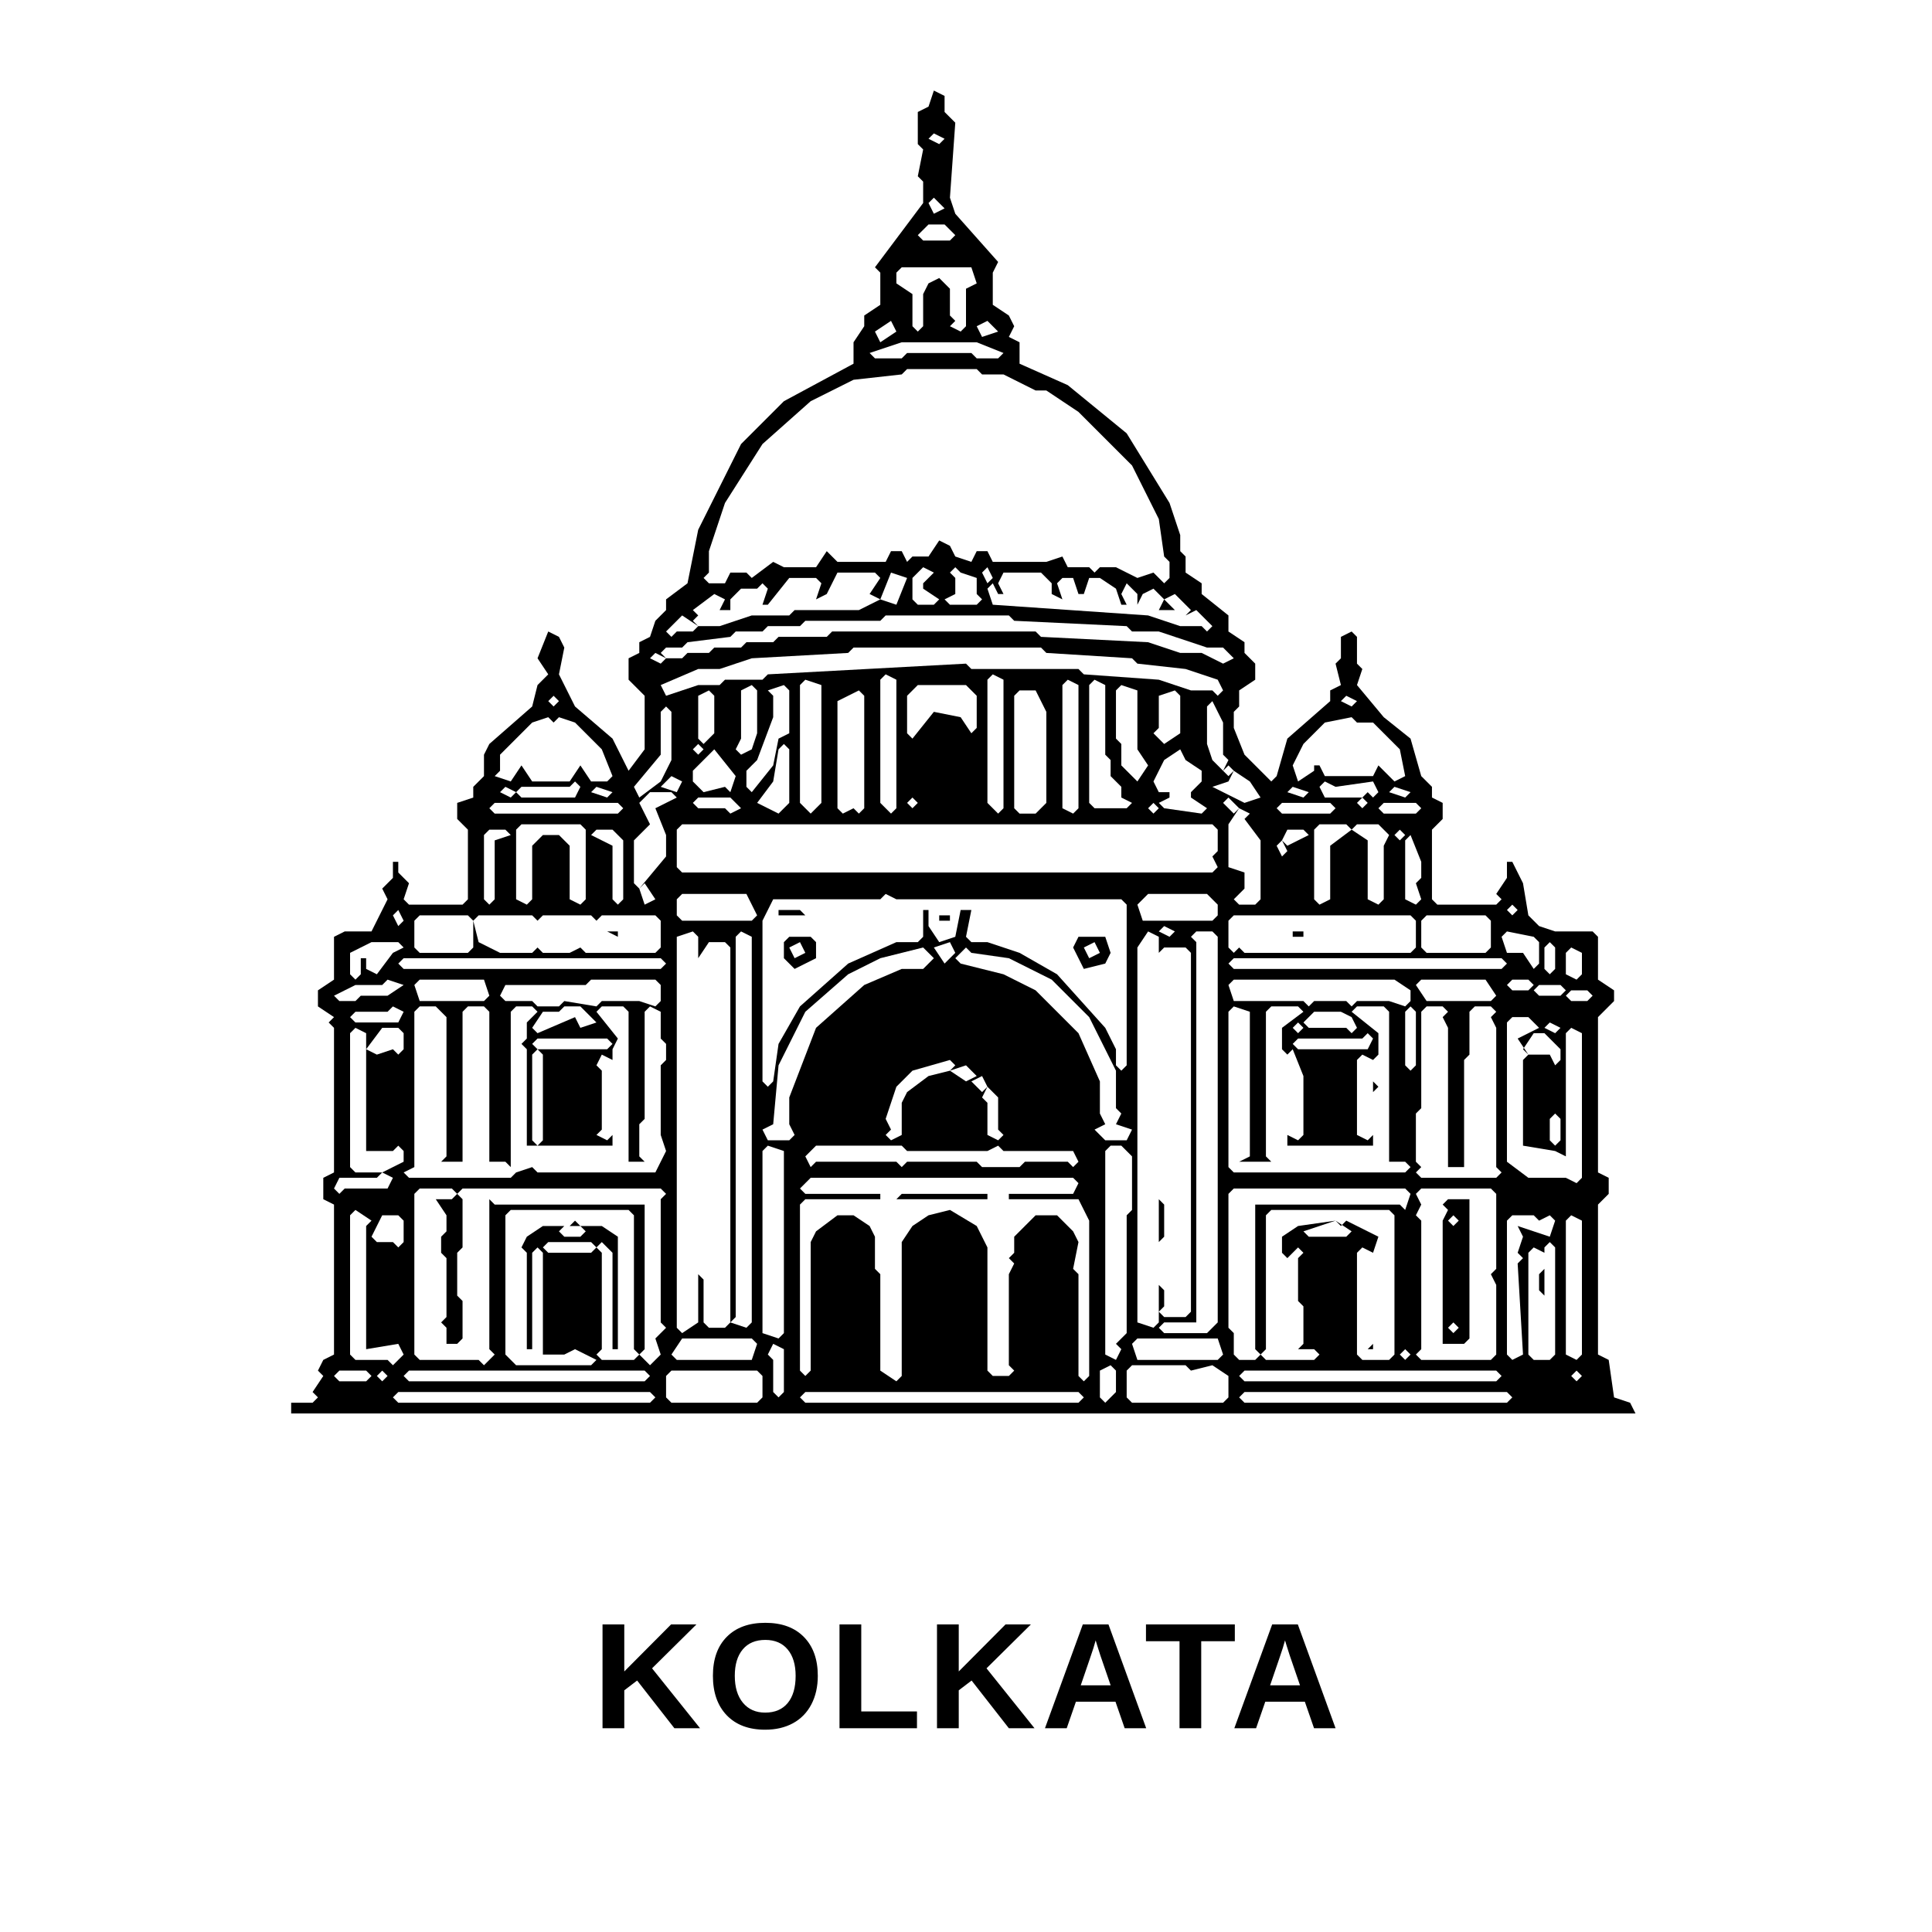
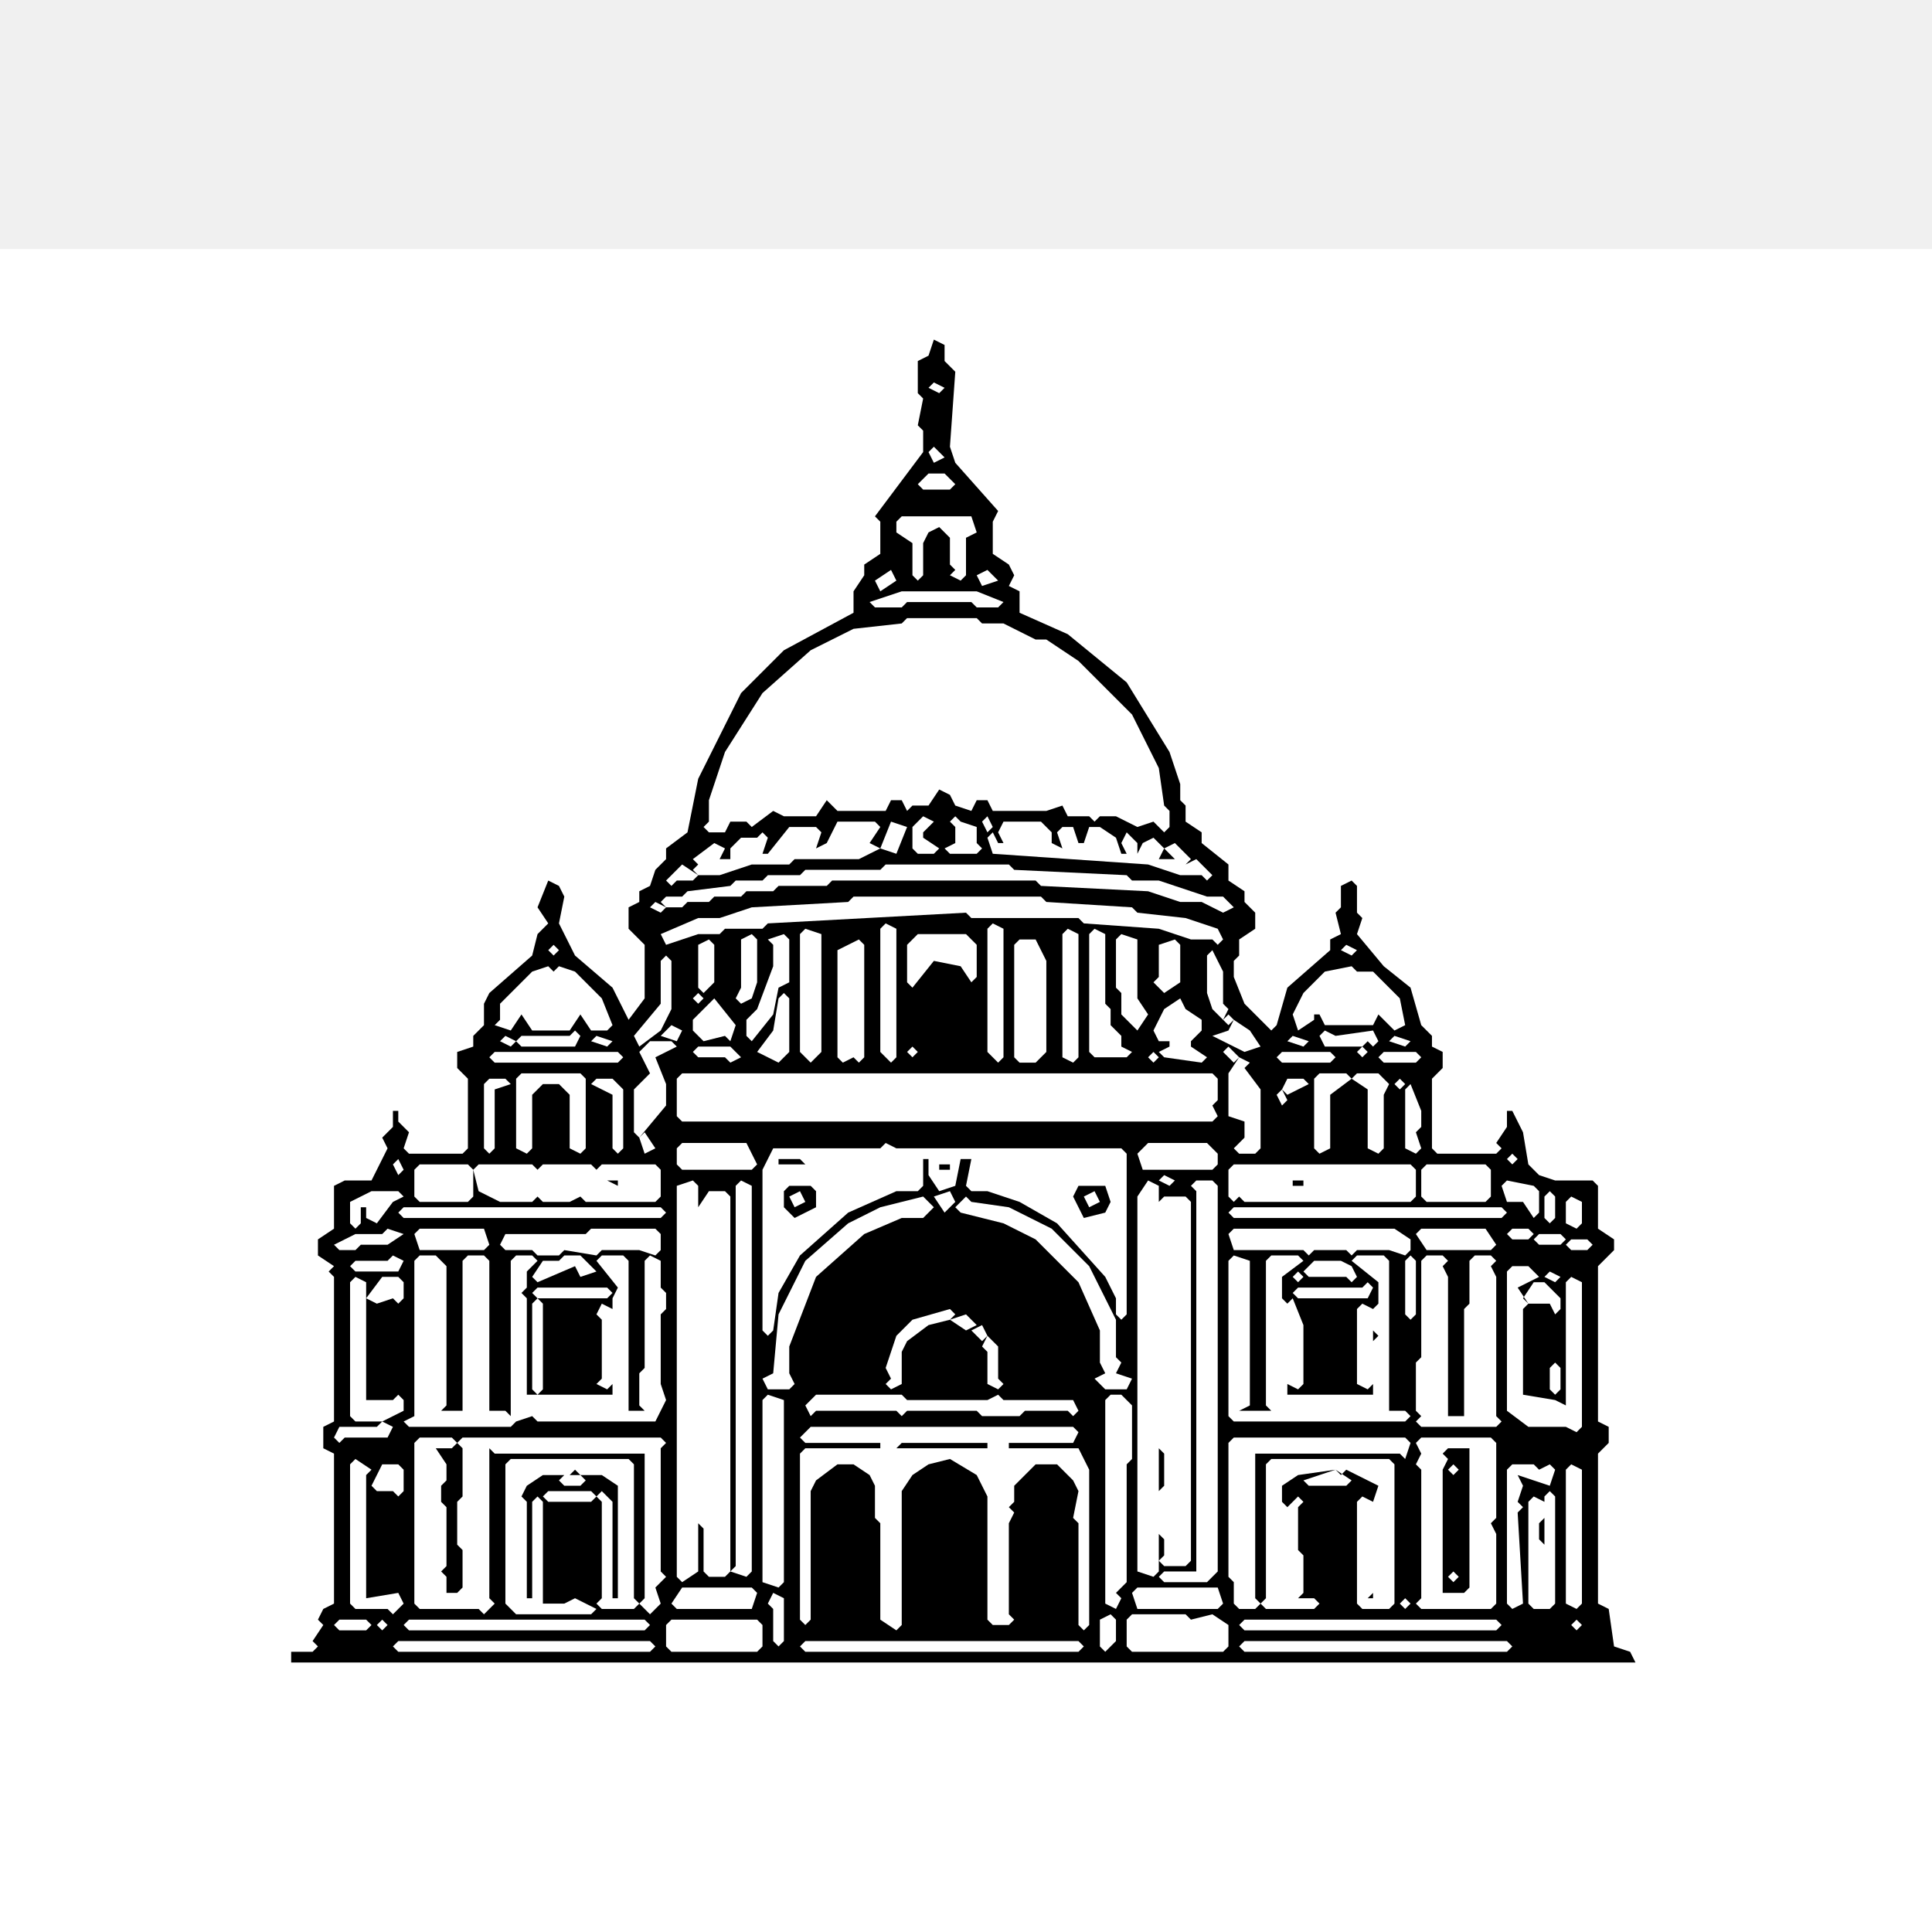
- <svg xmlns="http://www.w3.org/2000/svg" width="512" height="512" viewBox="0 0 512 512" role="img" aria-labelledby="title desc">
+ <svg xmlns="http://www.w3.org/2000/svg" width="512" height="512" viewBox="0 0 512 380" role="img" aria-labelledby="title desc">
  <rect width="512" height="512" fill="#fff" />
  <g transform="translate(77.1613 24) scale(1.419355)">
    <path d="M 120 0 L 119 3 L 117 4 L 117 10 L 118 11 L 117 16 L 118 17 L 118 21 L 109 33 L 110 34 L 110 40 L 107 42 L 107 44 L 105 47 L 105 51 L 92 58 L 84 66 L 76 82 L 74 92 L 70 95 L 70 97 L 68 99 L 67 102 L 65 103 L 65 105 L 63 106 L 63 110 L 66 113 L 66 123 L 63 127 L 60 121 L 53 115 L 50 109 L 51 104 L 50 102 L 48 101 L 46 106 L 48 109 L 46 111 L 45 115 L 37 122 L 36 124 L 36 128 L 34 130 L 34 132 L 31 133 L 31 136 L 33 138 L 33 151 L 32 152 L 22 152 L 21 151 L 22 148 L 20 146 L 20 144 L 19 144 L 19 147 L 17 149 L 18 151 L 15 157 L 10 157 L 8 158 L 8 166 L 5 168 L 5 171 L 8 173 L 7 174 L 8 175 L 8 202 L 6 203 L 6 207 L 8 208 L 8 236 L 6 237 L 5 239 L 6 240 L 4 243 L 5 244 L 4 245 L 0 245 L 0 247 L 251 247 L 250 245 L 247 244 L 246 237 L 244 236 L 244 208 L 246 206 L 246 203 L 244 202 L 244 173 L 247 170 L 247 168 L 244 166 L 244 158 L 243 157 L 236 157 L 233 156 L 231 154 L 230 148 L 228 144 L 227 144 L 227 147 L 225 150 L 226 151 L 225 152 L 214 152 L 213 151 L 213 138 L 215 136 L 215 133 L 213 132 L 213 130 L 211 128 L 209 121 L 204 117 L 199 111 L 200 108 L 199 107 L 199 102 L 198 101 L 196 102 L 196 106 L 195 107 L 196 111 L 194 112 L 194 114 L 186 121 L 184 128 L 183 129 L 178 124 L 176 119 L 176 116 L 177 115 L 177 112 L 180 110 L 180 107 L 178 105 L 178 103 L 175 101 L 175 98 L 170 94 L 170 92 L 167 90 L 167 87 L 166 86 L 166 83 L 164 77 L 156 64 L 145 55 L 136 51 L 136 47 L 134 46 L 135 44 L 134 42 L 131 40 L 131 34 L 132 32 L 124 23 L 123 20 L 124 6 L 122 4 L 122 1 Z M 177 244 L 178 243 L 227 243 L 228 244 L 227 245 L 178 245 Z M 95 244 L 96 243 L 147 243 L 148 244 L 147 245 L 96 245 Z M 19 244 L 20 243 L 67 243 L 68 244 L 67 245 L 20 245 Z M 239 240 L 240 239 L 241 240 L 240 241 Z M 177 240 L 178 239 L 225 239 L 226 240 L 225 241 L 178 241 Z M 70 240 L 71 239 L 87 239 L 88 240 L 88 244 L 87 245 L 71 245 L 70 244 Z M 21 240 L 22 239 L 66 239 L 67 240 L 66 241 L 22 241 Z M 16 240 L 17 239 L 18 240 L 17 241 Z M 8 240 L 9 239 L 14 239 L 15 240 L 14 241 L 9 241 Z M 156 239 L 157 238 L 167 238 L 168 239 L 172 238 L 175 240 L 175 244 L 174 245 L 157 245 L 156 244 Z M 153 238 L 154 239 L 154 243 L 152 245 L 151 244 L 151 239 Z M 207 236 L 208 235 L 209 236 L 208 237 Z M 90 234 L 92 235 L 92 243 L 91 244 L 90 243 L 90 237 L 89 236 Z M 157 234 L 158 233 L 173 233 L 174 236 L 173 237 L 158 237 Z M 71 236 L 73 233 L 86 233 L 87 234 L 86 237 L 72 237 Z M 187 217 L 188 216 L 189 217 L 188 218 Z M 235 215 L 236 216 L 236 236 L 235 237 L 232 237 L 231 236 L 231 217 L 232 216 L 234 217 L 234 220 L 233 221 L 233 224 L 234 225 L 234 234 L 234 216 Z M 57 216 L 58 215 L 59 216 L 58 217 Z M 47 216 L 48 215 L 56 215 L 57 216 L 56 217 L 48 217 Z M 50 213 L 51 212 L 54 212 L 55 213 L 54 214 L 51 214 Z M 198 213 L 197 214 L 190 214 L 189 213 L 195 211 Z M 239 210 L 241 211 L 241 236 L 240 237 L 238 236 L 238 211 Z M 235 210 L 236 211 L 235 214 L 229 212 L 230 214 L 229 217 L 230 218 L 229 219 L 230 236 L 228 237 L 227 236 L 227 211 L 228 210 L 232 210 L 233 211 Z M 17 210 L 20 210 L 21 211 L 21 215 L 20 216 L 19 215 L 16 215 L 15 214 Z M 183 209 L 205 209 L 206 210 L 206 236 L 205 237 L 200 237 L 199 236 L 199 217 L 200 216 L 202 217 L 202 234 L 201 235 L 202 235 L 202 217 L 203 214 L 197 211 L 196 212 L 195 211 L 188 212 L 185 214 L 185 217 L 186 218 L 186 235 L 186 218 L 187 217 L 188 218 L 188 226 L 189 227 L 189 234 L 188 235 L 191 235 L 192 236 L 191 237 L 182 237 L 181 236 L 182 235 L 182 210 Z M 41 209 L 63 209 L 64 210 L 64 235 L 65 236 L 64 237 L 58 237 L 57 236 L 58 235 L 58 217 L 59 216 L 60 217 L 60 235 L 61 235 L 61 214 L 58 212 L 54 212 L 53 211 L 52 212 L 47 212 L 44 214 L 43 216 L 44 217 L 44 235 L 45 235 L 45 217 L 46 216 L 47 217 L 47 236 L 51 236 L 53 235 L 57 237 L 56 238 L 42 238 L 40 236 L 40 210 Z M 12 209 L 15 211 L 14 212 L 14 235 L 20 234 L 21 236 L 19 238 L 18 237 L 12 237 L 11 236 L 11 210 Z M 211 205 L 224 205 L 225 206 L 225 220 L 224 221 L 225 223 L 225 236 L 224 237 L 211 237 L 210 236 L 211 235 L 211 211 L 210 210 L 211 208 L 210 206 Z M 216 207 L 215 208 L 216 209 L 215 211 L 215 234 L 219 234 L 220 233 L 220 207 Z M 216 231 L 217 230 L 218 231 L 217 232 Z M 216 211 L 217 210 L 218 211 L 217 212 Z M 176 236 L 176 232 L 175 231 L 175 206 L 176 205 L 208 205 L 209 206 L 208 209 L 207 208 L 180 208 L 180 235 L 181 236 L 180 237 L 177 237 Z M 23 206 L 24 205 L 30 205 L 31 206 L 30 207 L 27 207 L 29 210 L 29 213 L 28 214 L 28 217 L 29 218 L 29 229 L 28 230 L 29 231 L 29 234 L 31 234 L 32 233 L 32 226 L 31 225 L 31 217 L 32 216 L 32 207 L 31 206 L 32 205 L 69 205 L 70 206 L 69 207 L 69 230 L 70 231 L 68 233 L 69 236 L 67 238 L 65 236 L 66 235 L 66 208 L 38 208 L 37 207 L 37 235 L 38 236 L 36 238 L 35 237 L 24 237 L 23 236 Z M 95 205 L 97 203 L 146 203 L 147 204 L 146 206 L 134 206 L 134 207 L 147 207 L 149 211 L 149 240 L 148 241 L 147 240 L 147 221 L 146 220 L 147 215 L 146 213 L 143 210 L 139 210 L 135 214 L 135 217 L 134 218 L 135 219 L 134 221 L 134 238 L 135 239 L 134 240 L 131 240 L 130 239 L 130 216 L 128 212 L 123 209 L 119 210 L 116 212 L 114 215 L 114 240 L 113 241 L 110 239 L 110 221 L 109 220 L 109 214 L 108 212 L 105 210 L 102 210 L 98 213 L 97 215 L 97 239 L 96 240 L 95 239 L 95 208 L 96 207 L 110 207 L 110 206 L 96 206 Z M 113 207 L 130 207 L 130 206 L 114 206 Z M 19 203 L 18 205 L 10 205 L 9 206 L 8 205 L 9 203 L 16 203 L 17 202 Z M 153 197 L 155 197 L 157 199 L 157 209 L 156 210 L 156 232 L 154 234 L 155 235 L 154 237 L 152 236 L 152 198 Z M 96 199 L 98 197 L 114 197 L 115 198 L 130 198 L 132 197 L 133 198 L 146 198 L 147 200 L 146 201 L 145 200 L 137 200 L 136 201 L 129 201 L 128 200 L 115 200 L 114 201 L 113 200 L 98 200 L 97 201 Z M 89 197 L 92 198 L 92 232 L 91 233 L 88 232 L 88 198 Z M 236 191 L 237 192 L 237 196 L 236 197 L 235 196 L 235 192 Z M 130 186 L 132 188 L 132 194 L 133 195 L 132 196 L 130 195 L 130 189 L 129 188 Z M 127 185 L 129 184 L 130 186 L 129 187 Z M 123 183 L 126 182 L 128 184 L 126 185 Z M 123 181 L 124 182 L 123 183 L 119 184 L 115 187 L 114 189 L 114 195 L 112 196 L 111 195 L 112 194 L 111 192 L 113 186 L 116 183 Z M 200 180 L 202 181 L 202 195 L 201 196 L 199 195 L 199 181 Z M 58 180 L 60 181 L 60 195 L 59 196 L 57 195 L 58 194 L 58 183 L 57 182 Z M 187 179 L 189 184 L 189 195 L 188 196 L 186 195 L 186 180 Z M 46 179 L 47 180 L 47 196 L 46 197 L 45 196 L 45 180 Z M 45 178 L 46 177 L 59 177 L 60 178 L 59 179 L 46 179 Z M 230 179 L 232 176 L 234 176 L 237 179 L 237 181 L 236 182 L 235 180 L 231 180 Z M 202 177 L 201 179 L 188 179 L 187 178 L 188 177 L 200 177 L 201 176 Z M 14 179 L 17 175 L 20 175 L 21 176 L 21 179 L 20 180 L 19 179 L 16 180 Z M 12 175 L 14 176 L 14 198 L 19 198 L 20 197 L 21 198 L 21 200 L 17 202 L 12 202 L 11 201 L 11 176 Z M 234 175 L 235 174 L 237 175 L 236 176 Z M 187 175 L 188 174 L 189 175 L 188 176 Z M 228 173 L 231 173 L 233 175 L 229 177 L 231 180 L 230 181 L 230 197 L 236 198 L 238 199 L 238 176 L 239 175 L 241 176 L 241 203 L 240 204 L 238 203 L 231 203 L 227 200 L 227 174 Z M 189 174 L 191 172 L 196 172 L 198 173 L 199 175 L 198 176 L 197 175 L 190 175 Z M 212 171 L 215 171 L 216 172 L 215 173 L 216 175 L 216 201 L 219 201 L 219 181 L 220 180 L 220 172 L 221 171 L 224 171 L 225 172 L 224 173 L 225 175 L 225 201 L 226 202 L 225 203 L 211 203 L 210 202 L 211 201 L 210 200 L 210 191 L 211 190 L 211 172 Z M 209 171 L 210 172 L 210 182 L 209 183 L 208 182 L 208 172 Z M 175 172 L 176 171 L 179 172 L 179 199 L 177 200 L 183 200 L 182 199 L 182 172 L 183 171 L 188 171 L 189 172 L 185 175 L 185 179 L 186 180 L 186 197 L 202 197 L 202 187 L 203 186 L 202 185 L 202 181 L 203 180 L 203 176 L 198 172 L 199 171 L 204 171 L 205 172 L 205 200 L 208 200 L 209 201 L 208 202 L 176 202 L 175 201 Z M 45 175 L 47 172 L 50 172 L 51 171 L 54 171 L 57 174 L 54 175 L 53 173 L 46 176 Z M 42 171 L 45 171 L 46 172 L 44 174 L 44 177 L 43 178 L 44 179 L 44 197 L 60 197 L 60 179 L 61 177 L 57 172 L 58 171 L 62 171 L 63 172 L 63 200 L 66 200 L 65 199 L 65 193 L 66 192 L 66 172 L 67 171 L 69 172 L 69 177 L 70 178 L 70 181 L 69 182 L 69 195 L 70 198 L 68 202 L 46 202 L 45 201 L 42 202 L 41 201 L 41 172 Z M 24 171 L 27 171 L 29 173 L 29 199 L 28 200 L 32 200 L 32 172 L 33 171 L 36 171 L 37 172 L 37 200 L 40 200 L 42 202 L 41 203 L 22 203 L 21 202 L 23 201 L 23 172 Z M 21 172 L 20 174 L 12 174 L 11 173 L 12 172 L 18 172 L 19 171 Z M 238 169 L 239 168 L 242 168 L 243 169 L 242 170 L 239 170 Z M 232 168 L 233 167 L 237 167 L 238 168 L 237 169 L 233 169 Z M 227 167 L 228 166 L 231 166 L 232 167 L 231 168 L 228 168 Z M 210 167 L 211 166 L 223 166 L 225 169 L 224 170 L 212 170 Z M 175 167 L 176 166 L 206 166 L 209 168 L 209 170 L 208 171 L 205 170 L 199 170 L 198 171 L 197 170 L 191 170 L 190 171 L 189 170 L 176 170 Z M 69 167 L 69 170 L 68 171 L 65 170 L 58 170 L 57 171 L 51 170 L 50 171 L 46 171 L 45 170 L 40 170 L 39 169 L 40 167 L 55 167 L 56 166 L 68 166 Z M 23 167 L 24 166 L 36 166 L 37 169 L 36 170 L 24 170 Z M 21 167 L 18 169 L 13 169 L 12 170 L 9 170 L 8 169 L 12 167 L 17 167 L 18 166 Z M 175 163 L 176 162 L 226 162 L 227 163 L 226 164 L 176 164 Z M 20 163 L 21 162 L 69 162 L 70 163 L 69 164 L 21 164 Z M 239 160 L 241 161 L 241 165 L 240 166 L 238 165 L 238 161 Z M 163 160 L 167 160 L 168 161 L 168 228 L 167 229 L 163 229 L 162 228 L 163 227 L 163 224 L 162 223 L 162 215 L 163 214 L 163 208 L 162 207 L 162 161 Z M 126 160 L 127 161 L 134 162 L 142 166 L 149 173 L 154 183 L 154 190 L 155 191 L 154 193 L 157 194 L 156 196 L 152 196 L 150 194 L 152 193 L 151 191 L 151 185 L 147 176 L 139 168 L 133 165 L 125 163 L 124 162 Z M 118 160 L 120 162 L 118 164 L 114 164 L 107 167 L 98 175 L 93 188 L 93 193 L 94 195 L 93 196 L 89 196 L 88 194 L 90 193 L 91 182 L 96 172 L 104 165 L 110 162 Z M 235 159 L 236 160 L 236 164 L 235 165 L 234 164 L 234 160 Z M 120 160 L 123 159 L 124 161 L 122 163 Z M 78 159 L 81 159 L 82 160 L 82 230 L 81 231 L 78 231 L 77 230 L 77 222 L 76 221 L 76 162 Z M 11 165 L 11 161 L 15 159 L 20 159 L 21 160 L 19 161 L 16 165 L 14 164 L 14 162 L 13 162 L 13 165 L 12 166 Z M 226 158 L 227 157 L 232 158 L 233 159 L 233 163 L 232 164 L 230 161 L 227 161 Z M 172 157 L 173 158 L 173 230 L 171 232 L 163 232 L 162 231 L 163 230 L 169 230 L 169 159 L 168 158 L 169 157 Z M 160 157 L 162 158 L 162 230 L 161 231 L 158 230 L 158 160 Z M 84 157 L 86 158 L 86 230 L 85 231 L 82 230 L 83 229 L 83 158 Z M 75 157 L 76 158 L 76 230 L 73 232 L 72 231 L 72 158 Z M 162 157 L 163 156 L 165 157 L 164 158 Z M 211 155 L 212 154 L 223 154 L 224 155 L 224 160 L 223 161 L 212 161 L 211 160 Z M 175 155 L 176 154 L 209 154 L 210 155 L 210 160 L 209 161 L 178 161 L 177 160 L 176 161 L 175 160 Z M 187 157 L 187 158 L 189 158 L 189 157 Z M 34 155 L 35 154 L 45 154 L 46 155 L 47 154 L 56 154 L 57 155 L 58 154 L 68 154 L 69 155 L 69 160 L 68 161 L 55 161 L 54 160 L 52 161 L 47 161 L 46 160 L 45 161 L 39 161 L 35 159 Z M 59 157 L 61 158 L 61 157 Z M 23 155 L 24 154 L 33 154 L 34 155 L 34 160 L 33 161 L 24 161 L 23 160 Z M 19 154 L 20 153 L 21 155 L 20 156 Z M 227 153 L 228 152 L 229 153 L 228 154 Z M 158 152 L 160 150 L 171 150 L 173 152 L 173 154 L 172 155 L 159 155 Z M 90 151 L 110 151 L 111 150 L 113 151 L 155 151 L 156 152 L 156 182 L 155 183 L 154 182 L 154 179 L 152 175 L 143 165 L 136 161 L 130 159 L 127 159 L 126 158 L 127 153 L 125 153 L 124 158 L 121 159 L 119 156 L 119 153 L 118 153 L 118 158 L 117 159 L 113 159 L 104 163 L 95 171 L 91 178 L 90 185 L 89 186 L 88 185 L 88 155 Z M 147 158 L 146 160 L 148 164 L 152 163 L 153 161 L 152 158 Z M 148 160 L 150 159 L 151 161 L 149 162 Z M 93 158 L 92 159 L 92 162 L 94 164 L 98 162 L 98 159 L 97 158 Z M 93 160 L 95 159 L 96 161 L 94 162 Z M 121 154 L 121 155 L 123 155 L 123 154 Z M 91 153 L 91 154 L 116 154 L 96 154 L 95 153 Z M 72 151 L 73 150 L 85 150 L 87 154 L 86 155 L 73 155 L 72 154 Z M 65 149 L 66 148 L 68 151 L 66 152 Z M 184 141 L 185 140 L 186 142 L 185 143 Z M 209 139 L 211 144 L 211 147 L 210 148 L 211 151 L 210 152 L 208 151 L 208 140 Z M 206 139 L 207 138 L 208 139 L 207 140 Z M 185 140 L 186 138 L 189 138 L 190 139 L 186 141 Z M 57 138 L 60 138 L 62 140 L 62 151 L 61 152 L 60 151 L 60 141 L 56 139 Z M 40 138 L 41 139 L 38 140 L 38 151 L 37 152 L 36 151 L 36 139 L 37 138 Z M 199 137 L 203 137 L 205 139 L 204 141 L 204 151 L 203 152 L 201 151 L 201 140 L 198 138 Z M 197 137 L 198 138 L 194 141 L 194 151 L 192 152 L 191 151 L 191 138 L 192 137 Z M 72 138 L 73 137 L 172 137 L 173 138 L 173 142 L 172 143 L 173 145 L 172 146 L 73 146 L 72 145 Z M 43 137 L 54 137 L 55 138 L 55 151 L 54 152 L 52 151 L 52 141 L 50 139 L 47 139 L 45 141 L 45 151 L 44 152 L 42 151 L 42 138 Z M 177 134 L 179 135 L 178 136 L 181 140 L 181 151 L 180 152 L 177 152 L 176 151 L 178 149 L 178 146 L 175 145 L 175 137 Z M 203 134 L 204 133 L 210 133 L 211 134 L 210 135 L 204 135 Z M 184 134 L 185 133 L 194 133 L 195 134 L 194 135 L 185 135 Z M 175 134 L 176 133 L 177 134 L 176 135 Z M 160 134 L 161 133 L 162 134 L 161 135 Z M 37 134 L 38 133 L 61 133 L 62 134 L 61 135 L 38 135 Z M 199 133 L 200 132 L 201 133 L 200 134 Z M 174 133 L 175 132 L 176 133 L 175 134 Z M 115 133 L 116 132 L 117 133 L 116 134 Z M 75 133 L 76 132 L 82 132 L 84 134 L 82 135 L 81 134 L 76 134 Z M 71 131 L 72 132 L 68 134 L 70 139 L 70 143 L 65 149 L 64 148 L 64 140 L 67 137 L 65 133 L 67 131 Z M 205 131 L 206 130 L 209 131 L 208 132 Z M 186 131 L 187 130 L 190 131 L 189 132 Z M 56 131 L 57 130 L 60 131 L 59 132 Z M 39 131 L 40 130 L 42 131 L 41 132 Z M 192 130 L 193 129 L 195 130 L 202 129 L 203 131 L 202 132 L 201 131 L 200 132 L 193 132 Z M 54 130 L 53 132 L 43 132 L 42 131 L 43 130 L 52 130 L 53 129 Z M 69 130 L 71 128 L 73 129 L 72 131 Z M 172 130 L 175 129 L 176 127 L 179 129 L 181 132 L 178 133 Z M 174 127 L 175 126 L 176 127 L 175 128 Z M 166 123 L 167 125 L 170 127 L 170 129 L 168 131 L 168 132 L 171 134 L 170 135 L 163 134 L 162 133 L 164 132 L 164 131 L 162 131 L 161 129 L 163 125 Z M 79 123 L 83 128 L 82 131 L 81 130 L 77 131 L 75 129 L 75 127 Z M 92 122 L 93 123 L 93 133 L 91 135 L 87 133 L 90 129 L 91 123 Z M 75 123 L 76 122 L 77 123 L 76 124 Z M 187 126 L 189 122 L 193 118 L 198 117 L 199 118 L 202 118 L 207 123 L 208 128 L 206 129 L 203 126 L 202 128 L 193 128 L 192 126 L 191 126 L 191 127 L 188 129 Z M 38 128 L 39 127 L 39 124 L 45 118 L 48 117 L 49 118 L 50 117 L 53 118 L 58 123 L 60 128 L 59 129 L 56 129 L 54 126 L 52 129 L 45 129 L 43 126 L 41 129 Z M 70 115 L 71 116 L 71 125 L 69 129 L 65 132 L 64 130 L 69 124 L 69 116 Z M 172 114 L 174 118 L 174 124 L 175 125 L 174 127 L 172 125 L 171 122 L 171 115 Z M 196 114 L 197 113 L 199 114 L 198 115 Z M 48 114 L 49 113 L 50 114 L 49 115 Z M 165 112 L 166 113 L 166 120 L 163 122 L 161 120 L 162 119 L 162 113 Z M 136 112 L 139 112 L 141 116 L 141 133 L 139 135 L 136 135 L 135 134 L 135 113 Z M 106 112 L 107 113 L 107 134 L 106 135 L 105 134 L 103 135 L 102 134 L 102 114 Z M 78 112 L 79 113 L 79 120 L 77 122 L 76 121 L 76 113 Z M 155 111 L 158 112 L 158 123 L 160 126 L 158 129 L 155 126 L 155 122 L 154 121 L 154 112 Z M 115 113 L 117 111 L 126 111 L 128 113 L 128 119 L 127 120 L 125 117 L 120 116 L 116 121 L 115 120 Z M 92 111 L 93 112 L 93 120 L 91 121 L 90 126 L 86 131 L 85 130 L 85 127 L 87 125 L 90 117 L 90 113 L 89 112 Z M 86 111 L 87 112 L 87 120 L 86 123 L 84 124 L 83 123 L 84 121 L 84 112 Z M 150 110 L 152 111 L 152 124 L 153 125 L 153 128 L 155 130 L 155 132 L 157 133 L 156 134 L 150 134 L 149 133 L 149 111 Z M 145 110 L 147 111 L 147 134 L 146 135 L 144 134 L 144 111 Z M 96 110 L 99 111 L 99 133 L 97 135 L 95 133 L 95 111 Z M 131 109 L 133 110 L 133 134 L 132 135 L 130 133 L 130 110 Z M 111 109 L 113 110 L 113 134 L 112 135 L 110 133 L 110 110 Z M 67 106 L 68 105 L 70 106 L 69 107 Z M 170 105 L 171 104 L 174 104 L 176 106 L 174 107 Z M 69 111 L 76 108 L 80 108 L 86 106 L 104 105 L 105 104 L 140 104 L 141 105 L 157 106 L 158 107 L 167 108 L 173 110 L 174 112 L 173 113 L 172 112 L 168 112 L 162 110 L 148 109 L 147 108 L 127 108 L 126 107 L 89 109 L 88 110 L 81 110 L 80 111 L 76 111 L 70 113 Z M 69 105 L 70 104 L 73 104 L 74 105 L 73 106 L 70 106 Z M 70 101 L 71 100 L 72 101 L 71 102 Z M 170 100 L 171 99 L 172 100 L 171 101 Z M 73 104 L 74 103 L 82 102 L 83 101 L 88 101 L 89 100 L 95 100 L 96 99 L 110 99 L 111 98 L 134 98 L 135 99 L 156 100 L 157 101 L 162 101 L 171 104 L 170 105 L 166 105 L 160 103 L 140 102 L 139 101 L 101 101 L 100 102 L 91 102 L 90 103 L 85 103 L 84 104 L 79 104 L 78 105 L 74 105 Z M 71 100 L 73 98 L 76 100 L 75 101 L 72 101 Z M 130 93 L 131 92 L 132 94 L 133 94 L 132 92 L 133 90 L 140 90 L 142 92 L 142 94 L 144 95 L 143 92 L 144 91 L 146 91 L 147 94 L 148 94 L 149 91 L 151 91 L 154 93 L 155 96 L 156 96 L 155 94 L 156 92 L 158 94 L 158 96 L 159 94 L 161 93 L 163 95 L 162 97 L 165 97 L 163 95 L 165 94 L 168 97 L 167 98 L 169 97 L 171 99 L 170 100 L 166 100 L 160 98 L 131 96 Z M 122 95 L 124 94 L 124 91 L 125 90 L 128 91 L 128 94 L 129 95 L 128 96 L 123 96 Z M 112 90 L 115 91 L 113 96 L 110 95 Z M 110 91 L 108 94 L 110 95 L 106 97 L 94 97 L 93 98 L 86 98 L 80 100 L 76 100 L 75 99 L 76 98 L 75 97 L 79 94 L 81 95 L 80 97 L 82 97 L 82 95 L 84 93 L 87 93 L 88 92 L 89 93 L 88 96 L 89 96 L 93 91 L 98 91 L 99 92 L 98 95 L 100 94 L 102 90 L 109 90 Z M 129 90 L 130 89 L 131 91 L 130 92 Z M 123 90 L 124 89 L 125 90 L 124 91 Z M 118 89 L 120 90 L 118 92 L 118 93 L 121 95 L 120 96 L 117 96 L 116 95 L 116 91 Z M 77 91 L 78 90 L 78 86 L 81 77 L 88 66 L 97 58 L 105 54 L 114 53 L 115 52 L 128 52 L 129 53 L 133 53 L 139 56 L 141 56 L 147 60 L 157 70 L 162 80 L 163 87 L 164 88 L 164 91 L 163 92 L 161 90 L 158 91 L 154 89 L 151 89 L 150 90 L 149 89 L 145 89 L 144 87 L 141 88 L 131 88 L 130 86 L 128 86 L 127 88 L 124 87 L 123 85 L 121 84 L 119 87 L 116 87 L 115 88 L 114 86 L 112 86 L 111 88 L 102 88 L 100 86 L 98 89 L 92 89 L 90 88 L 86 91 L 85 90 L 82 90 L 81 92 L 78 92 Z M 108 49 L 114 47 L 128 47 L 133 49 L 132 50 L 128 50 L 127 49 L 115 49 L 114 50 L 109 50 Z M 128 44 L 130 43 L 132 45 L 129 46 Z M 112 43 L 113 45 L 110 47 L 109 45 Z M 113 34 L 114 33 L 127 33 L 128 36 L 126 37 L 126 44 L 125 45 L 123 44 L 124 43 L 123 42 L 123 37 L 121 35 L 119 36 L 118 38 L 118 44 L 117 45 L 116 44 L 116 38 L 113 36 Z M 117 27 L 119 25 L 122 25 L 124 27 L 123 28 L 118 28 Z M 119 21 L 120 20 L 122 22 L 120 23 Z M 119 9 L 120 8 L 122 9 L 121 10 Z" fill="#000" fill-rule="evenodd" clip-rule="evenodd" />
  </g>
-   <text x="256" y="458" text-anchor="middle" fill="#000" font-family="Arial, Helvetica, sans-serif" font-size="40" font-weight="700" letter-spacing="1.4">KOLKATA</text>
</svg>
